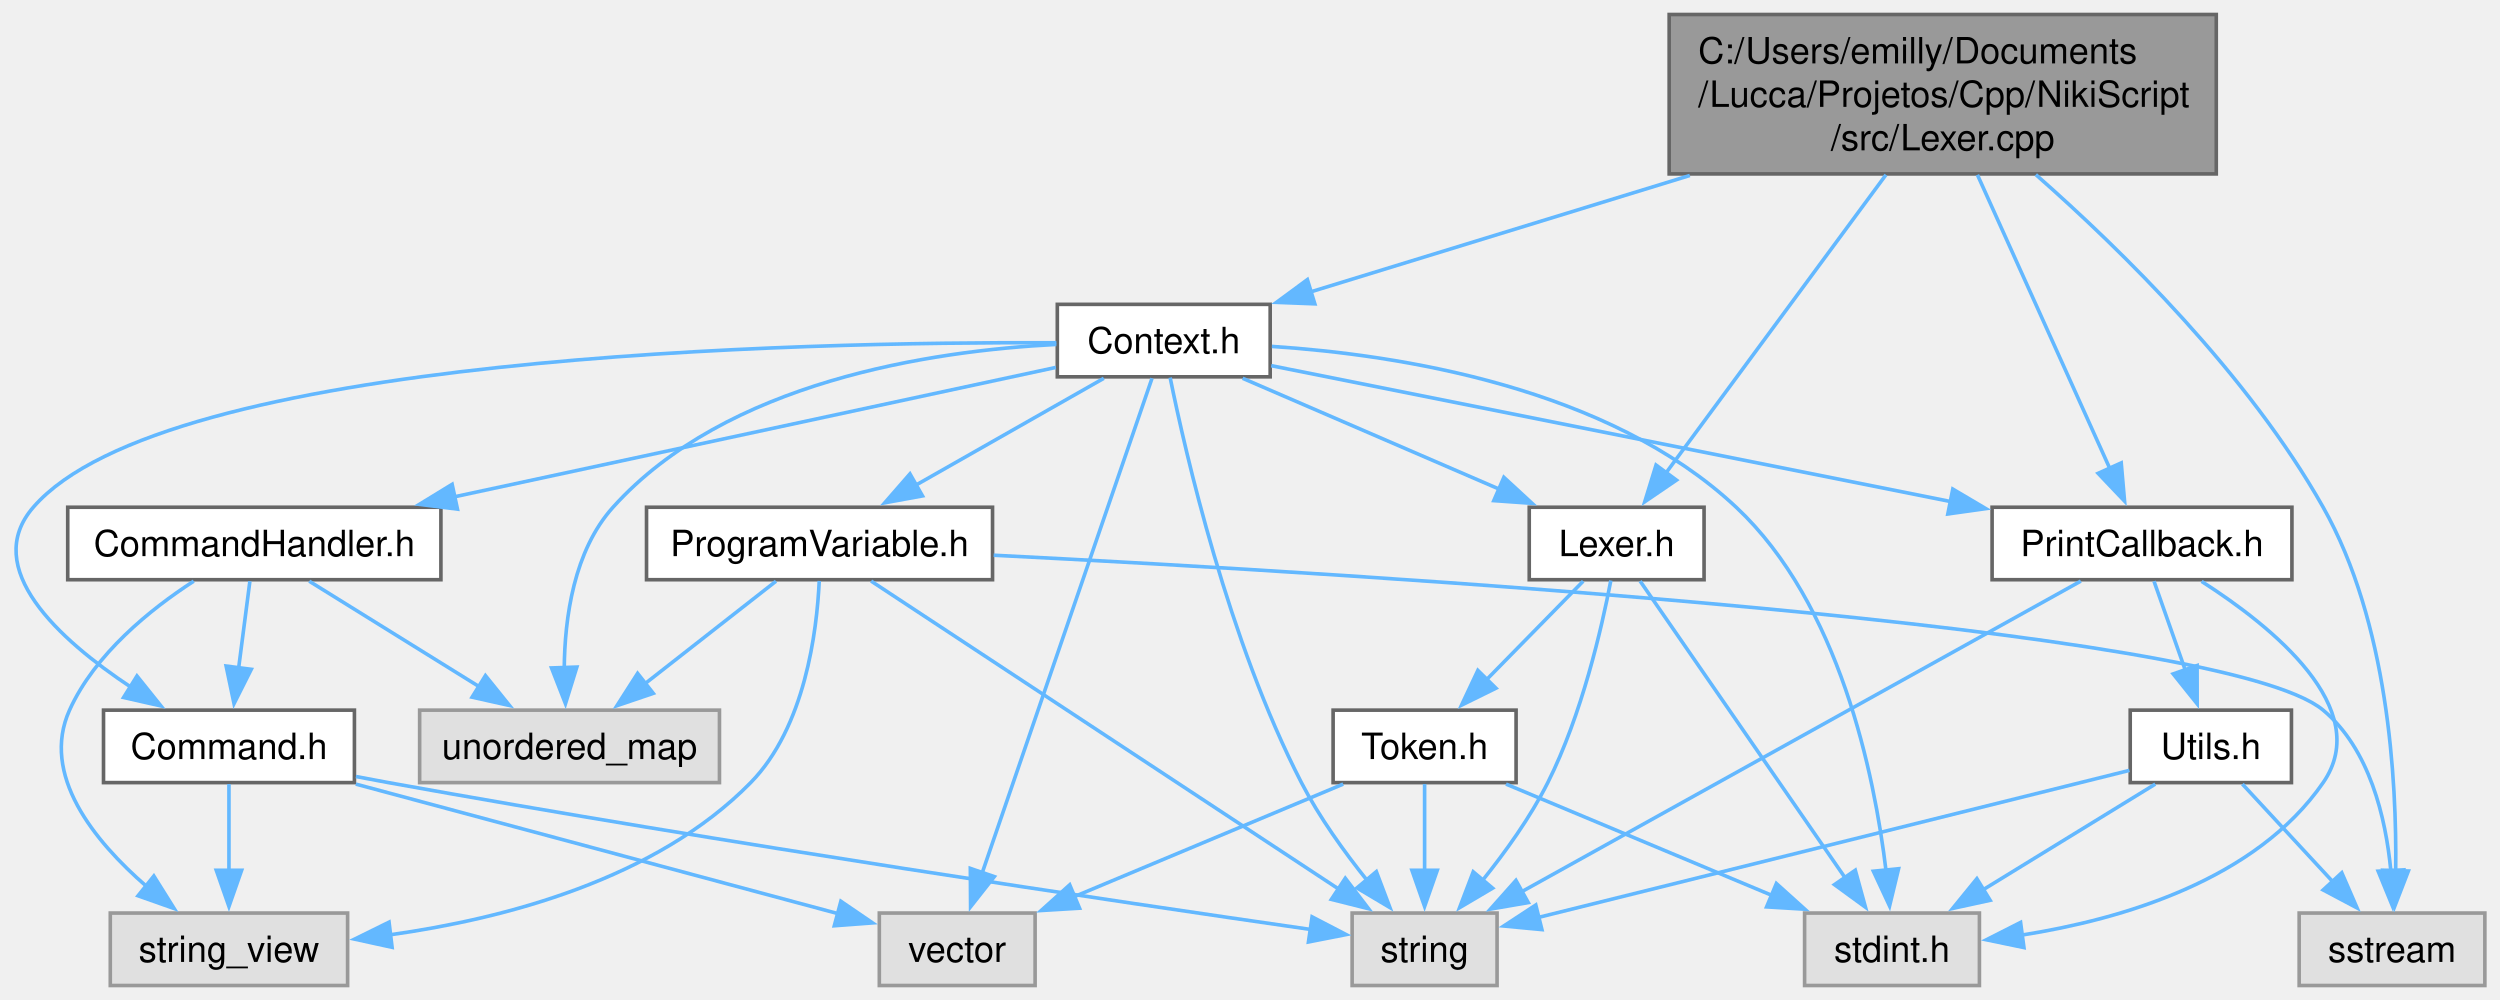
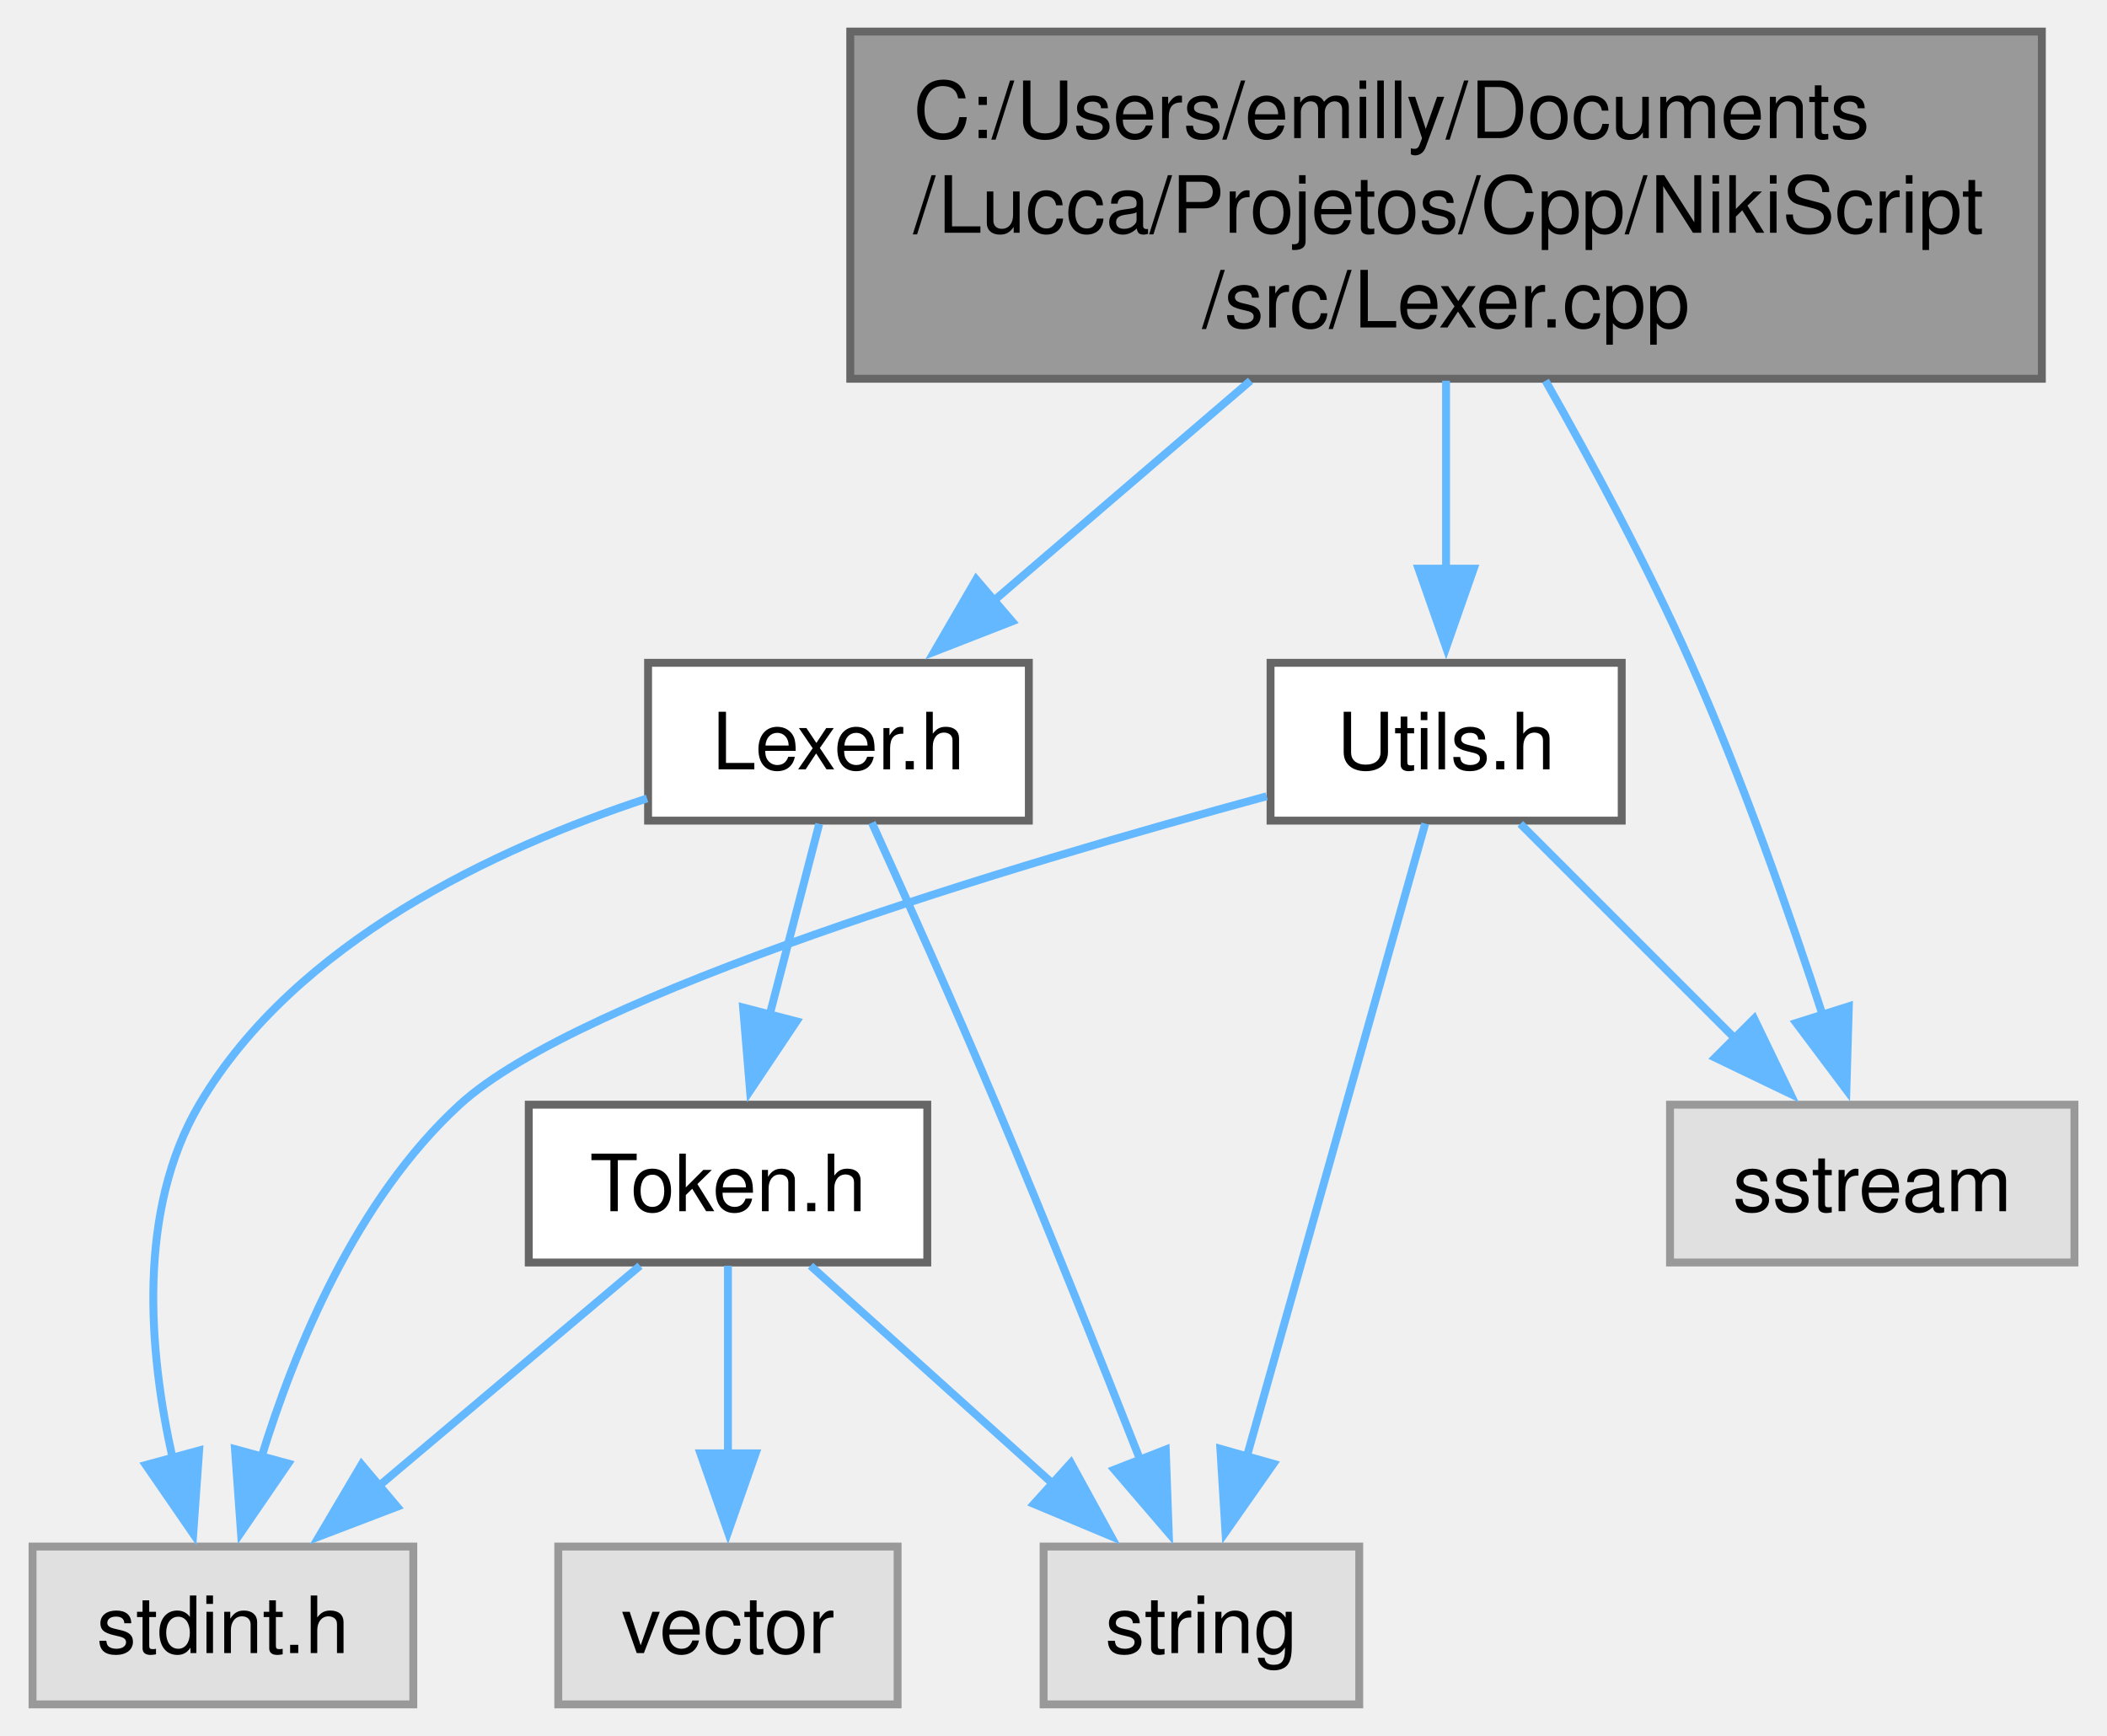
- <svg xmlns="http://www.w3.org/2000/svg" xmlns:xlink="http://www.w3.org/1999/xlink" width="690pt" height="276pt" viewBox="0.00 0.00 689.64 276.00">
-   <g id="graph0" class="graph" transform="scale(1 1) rotate(0) translate(4 272)">
+ <svg xmlns="http://www.w3.org/2000/svg" xmlns:xlink="http://www.w3.org/1999/xlink" width="267pt" height="220pt" viewBox="0.00 0.00 266.75 220.00">
+   <g id="graph0" class="graph" transform="scale(1 1) rotate(0) translate(4 216)">
    <g id="Node000001" class="node">
      <g id="a_Node000001">
        <a xlink:title=" ">
-           <polygon fill="#999999" stroke="#666666" points="607.51,-268 456.51,-268 456.51,-224 607.51,-224 607.51,-268" />
-           <text text-anchor="start" x="464.51" y="-254.5" font-family="Helvetica,sans-Serif" font-size="10.00">C:/Users/emilly/Documents</text>
-           <text text-anchor="start" x="464.51" y="-242.5" font-family="Helvetica,sans-Serif" font-size="10.00">/Lucca/Projetos/Cpp/NikiScript</text>
-           <text text-anchor="middle" x="532.01" y="-230.5" font-family="Helvetica,sans-Serif" font-size="10.00">/src/Lexer.cpp</text>
+           <polygon fill="#999999" stroke="#666666" points="254.62,-212 103.62,-212 103.62,-168 254.62,-168 254.62,-212" />
+           <text text-anchor="start" x="111.62" y="-198.5" font-family="Helvetica,sans-Serif" font-size="10.00">C:/Users/emilly/Documents</text>
+           <text text-anchor="start" x="111.62" y="-186.5" font-family="Helvetica,sans-Serif" font-size="10.00">/Lucca/Projetos/Cpp/NikiScript</text>
+           <text text-anchor="middle" x="179.12" y="-174.5" font-family="Helvetica,sans-Serif" font-size="10.00">/src/Lexer.cpp</text>
        </a>
      </g>
    </g>
    <g id="Node000002" class="node">
      <g id="a_Node000002">
        <a xlink:href="_lexer_8h.html" target="_top" xlink:title=" ">
-           <polygon fill="white" stroke="#666666" points="466.14,-132 417.89,-132 417.89,-112 466.14,-112 466.14,-132" />
-           <text text-anchor="middle" x="442.01" y="-118.5" font-family="Helvetica,sans-Serif" font-size="10.00">Lexer.h</text>
+           <polygon fill="white" stroke="#666666" points="126.25,-132 78,-132 78,-112 126.25,-112 126.25,-132" />
+           <text text-anchor="middle" x="102.12" y="-118.5" font-family="Helvetica,sans-Serif" font-size="10.00">Lexer.h</text>
        </a>
      </g>
    </g>
    <g id="edge1_Node000001_Node000002" class="edge">
      <g id="a_edge1_Node000001_Node000002">
        <a xlink:title=" ">
-           <path fill="none" stroke="#63b8ff" d="M516.34,-223.75C499.13,-200.42 471.79,-163.36 455.5,-141.29" />
-           <polygon fill="#63b8ff" stroke="#63b8ff" points="458.53,-139.49 449.77,-133.52 452.89,-143.64 458.53,-139.49" />
+           <path fill="none" stroke="#63b8ff" d="M154.34,-167.75C143.81,-158.73 131.71,-148.36 121.81,-139.87" />
+           <polygon fill="#63b8ff" stroke="#63b8ff" points="124.13,-137.25 114.26,-133.4 119.58,-142.57 124.13,-137.25" />
        </a>
      </g>
    </g>
    <g id="Node000007" class="node">
      <g id="a_Node000007">
        <a xlink:title=" ">
-           <polygon fill="#e0e0e0" stroke="#999999" points="681.64,-20 630.39,-20 630.39,0 681.64,0 681.64,-20" />
-           <text text-anchor="middle" x="656.01" y="-6.5" font-family="Helvetica,sans-Serif" font-size="10.00">sstream</text>
+           <polygon fill="#e0e0e0" stroke="#999999" points="258.75,-76 207.5,-76 207.5,-56 258.75,-56 258.75,-76" />
+           <text text-anchor="middle" x="233.12" y="-62.5" font-family="Helvetica,sans-Serif" font-size="10.00">sstream</text>
        </a>
      </g>
    </g>
    <g id="edge8_Node000001_Node000007" class="edge">
      <g id="a_edge8_Node000001_Node000007">
        <a xlink:title=" ">
-           <path fill="none" stroke="#63b8ff" d="M557.71,-223.8C581.55,-202.83 616.36,-168.62 637.01,-132 654.89,-100.3 657.36,-56.9 657.03,-31.61" />
-           <polygon fill="#63b8ff" stroke="#63b8ff" points="660.53,-31.6 656.71,-21.71 653.53,-31.82 660.53,-31.6" />
+           <path fill="none" stroke="#63b8ff" d="M191.72,-167.75C197.71,-157.2 204.72,-144.14 210.12,-132 216.69,-117.27 222.72,-100.03 226.95,-87.02" />
+           <polygon fill="#63b8ff" stroke="#63b8ff" points="230.16,-88.47 229.85,-77.88 223.49,-86.36 230.16,-88.47" />
        </a>
      </g>
    </g>
    <g id="Node000008" class="node">
      <g id="a_Node000008">
-         <a xlink:href="_print_callback_8h.html" target="_top" xlink:title=" ">
-           <polygon fill="white" stroke="#666666" points="628.39,-132 545.64,-132 545.64,-112 628.39,-112 628.39,-132" />
-           <text text-anchor="middle" x="587.01" y="-118.5" font-family="Helvetica,sans-Serif" font-size="10.00">PrintCallback.h</text>
+         <a xlink:href="_utils_8h.html" target="_top" xlink:title=" ">
+           <polygon fill="white" stroke="#666666" points="201.38,-132 156.88,-132 156.88,-112 201.38,-112 201.38,-132" />
+           <text text-anchor="middle" x="179.12" y="-118.5" font-family="Helvetica,sans-Serif" font-size="10.00">Utils.h</text>
        </a>
      </g>
    </g>
    <g id="edge9_Node000001_Node000008" class="edge">
      <g id="a_edge9_Node000001_Node000008">
        <a xlink:title=" ">
-           <path fill="none" stroke="#63b8ff" d="M541.59,-223.75C551.92,-200.84 568.22,-164.69 578.22,-142.49" />
-           <polygon fill="#63b8ff" stroke="#63b8ff" points="581.28,-144.24 582.2,-133.68 574.9,-141.36 581.28,-144.24" />
-         </a>
-       </g>
-     </g>
-     <g id="Node000010" class="node">
-       <g id="a_Node000010">
-         <a xlink:href="_context_8h.html" target="_top" xlink:title=" ">
-           <polygon fill="white" stroke="#666666" points="346.39,-188 287.64,-188 287.64,-168 346.39,-168 346.39,-188" />
-           <text text-anchor="middle" x="317.01" y="-174.5" font-family="Helvetica,sans-Serif" font-size="10.00">Context.h</text>
-         </a>
-       </g>
-     </g>
-     <g id="edge16_Node000001_Node000010" class="edge">
-       <g id="a_edge16_Node000001_Node000010">
-         <a xlink:title=" ">
-           <path fill="none" stroke="#63b8ff" d="M462.21,-223.57C427.53,-212.92 386.85,-200.44 357.39,-191.39" />
-           <polygon fill="#63b8ff" stroke="#63b8ff" points="358.71,-188.14 348.13,-188.55 356.66,-194.83 358.71,-188.14" />
+           <path fill="none" stroke="#63b8ff" d="M179.12,-167.75C179.12,-160.13 179.12,-151.53 179.12,-143.93" />
+           <polygon fill="#63b8ff" stroke="#63b8ff" points="182.63,-143.93 179.13,-133.93 175.63,-143.93 182.63,-143.93" />
        </a>
      </g>
    </g>
    <g id="Node000003" class="node">
      <g id="a_Node000003">
        <a xlink:title=" ">
-           <polygon fill="#e0e0e0" stroke="#999999" points="542.14,-20 493.89,-20 493.89,0 542.14,0 542.14,-20" />
-           <text text-anchor="middle" x="518.01" y="-6.5" font-family="Helvetica,sans-Serif" font-size="10.00">stdint.h</text>
+           <polygon fill="#e0e0e0" stroke="#999999" points="48.25,-20 0,-20 0,0 48.25,0 48.25,-20" />
+           <text text-anchor="middle" x="24.12" y="-6.5" font-family="Helvetica,sans-Serif" font-size="10.00">stdint.h</text>
        </a>
      </g>
    </g>
    <g id="edge2_Node000002_Node000003" class="edge">
      <g id="a_edge2_Node000002_Node000003">
        <a xlink:title=" ">
-           <path fill="none" stroke="#63b8ff" d="M448.49,-111.62C461,-93.52 488.68,-53.45 505.09,-29.7" />
-           <polygon fill="#63b8ff" stroke="#63b8ff" points="507.88,-31.82 510.69,-21.6 502.13,-27.84 507.88,-31.82" />
+           <path fill="none" stroke="#63b8ff" d="M77.87,-114.81C58.73,-108.51 33.28,-96.66 21.12,-76 13.23,-62.58 14.7,-44.77 17.75,-31.19" />
+           <polygon fill="#63b8ff" stroke="#63b8ff" points="21.11,-32.18 20.36,-21.61 14.35,-30.34 21.11,-32.18" />
        </a>
      </g>
    </g>
    <g id="Node000004" class="node">
      <g id="a_Node000004">
        <a xlink:title=" ">
-           <polygon fill="#e0e0e0" stroke="#999999" points="409.01,-20 369.01,-20 369.01,0 409.01,0 409.01,-20" />
-           <text text-anchor="middle" x="389.01" y="-6.5" font-family="Helvetica,sans-Serif" font-size="10.00">string</text>
+           <polygon fill="#e0e0e0" stroke="#999999" points="168.12,-20 128.12,-20 128.12,0 168.12,0 168.12,-20" />
+           <text text-anchor="middle" x="148.12" y="-6.5" font-family="Helvetica,sans-Serif" font-size="10.00">string</text>
        </a>
      </g>
    </g>
    <g id="edge3_Node000002_Node000004" class="edge">
      <g id="a_edge3_Node000002_Node000004">
        <a xlink:title=" ">
-           <path fill="none" stroke="#63b8ff" d="M440.41,-111.78C437.93,-98.82 432.41,-74.7 423.01,-56 418.2,-46.42 411.28,-36.81 404.94,-28.94" />
-           <polygon fill="#63b8ff" stroke="#63b8ff" points="407.78,-26.87 398.66,-21.48 402.43,-31.38 407.78,-26.87" />
+           <path fill="none" stroke="#63b8ff" d="M106.36,-111.74C110.49,-102.67 116.87,-88.45 122.12,-76 128.49,-60.91 135.36,-43.7 140.44,-30.78" />
+           <polygon fill="#63b8ff" stroke="#63b8ff" points="143.6,-32.3 143.98,-21.71 137.08,-29.75 143.6,-32.3" />
        </a>
      </g>
    </g>
    <g id="Node000005" class="node">
      <g id="a_Node000005">
        <a xlink:href="_token_8h.html" target="_top" xlink:title=" ">
-           <polygon fill="white" stroke="#666666" points="414.26,-76 363.76,-76 363.76,-56 414.26,-56 414.26,-76" />
-           <text text-anchor="middle" x="389.01" y="-62.5" font-family="Helvetica,sans-Serif" font-size="10.00">Token.h</text>
+           <polygon fill="white" stroke="#666666" points="113.38,-76 62.88,-76 62.88,-56 113.38,-56 113.38,-76" />
+           <text text-anchor="middle" x="88.12" y="-62.5" font-family="Helvetica,sans-Serif" font-size="10.00">Token.h</text>
        </a>
      </g>
    </g>
    <g id="edge4_Node000002_Node000005" class="edge">
      <g id="a_edge4_Node000002_Node000005">
        <a xlink:title=" ">
-           <path fill="none" stroke="#63b8ff" d="M432.78,-111.59C425.41,-104.08 414.88,-93.35 406,-84.3" />
-           <polygon fill="#63b8ff" stroke="#63b8ff" points="408.7,-82.06 399.2,-77.38 403.71,-86.97 408.7,-82.06" />
+           <path fill="none" stroke="#63b8ff" d="M99.69,-111.59C97.96,-104.93 95.58,-95.75 93.42,-87.44" />
+           <polygon fill="#63b8ff" stroke="#63b8ff" points="96.81,-86.56 90.92,-77.76 90.04,-88.32 96.81,-86.56" />
        </a>
      </g>
    </g>
    <g id="edge5_Node000005_Node000003" class="edge">
      <g id="a_edge5_Node000005_Node000003">
        <a xlink:title=" ">
-           <path fill="none" stroke="#63b8ff" d="M411.48,-55.59C431.8,-47.09 461.97,-34.46 485.02,-24.81" />
-           <polygon fill="#63b8ff" stroke="#63b8ff" points="486.1,-28.15 493.97,-21.06 483.4,-21.7 486.1,-28.15" />
+           <path fill="none" stroke="#63b8ff" d="M76.98,-55.59C67.8,-47.85 54.57,-36.69 43.64,-27.47" />
+           <polygon fill="#63b8ff" stroke="#63b8ff" points="46.2,-25.05 36.3,-21.27 41.69,-30.4 46.2,-25.05" />
        </a>
      </g>
    </g>
    <g id="edge6_Node000005_Node000004" class="edge">
      <g id="a_edge6_Node000005_Node000004">
        <a xlink:title=" ">
-           <path fill="none" stroke="#63b8ff" d="M389.01,-55.59C389.01,-49.01 389.01,-39.96 389.01,-31.73" />
-           <polygon fill="#63b8ff" stroke="#63b8ff" points="392.51,-31.81 389.01,-21.81 385.51,-31.81 392.51,-31.81" />
+           <path fill="none" stroke="#63b8ff" d="M98.58,-55.59C107.09,-47.93 119.34,-36.91 129.52,-27.75" />
+           <polygon fill="#63b8ff" stroke="#63b8ff" points="131.58,-30.6 136.67,-21.31 126.89,-25.4 131.58,-30.6" />
        </a>
      </g>
    </g>
    <g id="Node000006" class="node">
      <g id="a_Node000006">
        <a xlink:title=" ">
-           <polygon fill="#e0e0e0" stroke="#999999" points="281.51,-20 238.51,-20 238.51,0 281.51,0 281.51,-20" />
-           <text text-anchor="middle" x="260.01" y="-6.5" font-family="Helvetica,sans-Serif" font-size="10.00">vector</text>
+           <polygon fill="#e0e0e0" stroke="#999999" points="109.62,-20 66.62,-20 66.62,0 109.62,0 109.62,-20" />
+           <text text-anchor="middle" x="88.12" y="-6.5" font-family="Helvetica,sans-Serif" font-size="10.00">vector</text>
        </a>
      </g>
    </g>
    <g id="edge7_Node000005_Node000006" class="edge">
      <g id="a_edge7_Node000005_Node000006">
        <a xlink:title=" ">
-           <path fill="none" stroke="#63b8ff" d="M366.54,-55.59C345.98,-46.99 315.32,-34.15 292.16,-24.46" />
-           <polygon fill="#63b8ff" stroke="#63b8ff" points="293.77,-21.34 283.19,-20.7 291.06,-27.79 293.77,-21.34" />
+           <path fill="none" stroke="#63b8ff" d="M88.12,-55.59C88.12,-49.01 88.12,-39.96 88.12,-31.73" />
+           <polygon fill="#63b8ff" stroke="#63b8ff" points="91.63,-31.81 88.13,-21.81 84.63,-31.81 91.63,-31.81" />
        </a>
      </g>
    </g>
    <g id="edge10_Node000008_Node000003" class="edge">
      <g id="a_edge10_Node000008_Node000003">
        <a xlink:title=" ">
-           <path fill="none" stroke="#63b8ff" d="M603.45,-111.54C622.94,-99.08 651.1,-76.38 637.01,-56 618.45,-29.13 581.62,-18.29 553.83,-13.92" />
-           <polygon fill="#63b8ff" stroke="#63b8ff" points="554.43,-10.47 544.05,-12.62 553.5,-17.41 554.43,-10.47" />
+           <path fill="none" stroke="#63b8ff" d="M156.4,-115.09C124.7,-106.48 69.38,-89.99 54.12,-76 41.1,-64.06 33.29,-45.33 28.92,-31.04" />
+           <polygon fill="#63b8ff" stroke="#63b8ff" points="32.4,-30.52 26.41,-21.78 25.65,-32.35 32.4,-30.52" />
        </a>
      </g>
    </g>
    <g id="edge11_Node000008_Node000004" class="edge">
      <g id="a_edge11_Node000008_Node000004">
        <a xlink:title=" ">
-           <path fill="none" stroke="#63b8ff" d="M570.13,-111.62C535.72,-92.5 457.22,-48.89 415.78,-25.87" />
-           <polygon fill="#63b8ff" stroke="#63b8ff" points="417.62,-22.89 407.17,-21.09 414.22,-29.01 417.62,-22.89" />
+           <path fill="none" stroke="#63b8ff" d="M176.48,-111.62C171.49,-93.92 160.59,-55.24 153.85,-31.32" />
+           <polygon fill="#63b8ff" stroke="#63b8ff" points="157.25,-30.49 151.17,-21.81 150.52,-32.39 157.25,-30.49" />
        </a>
      </g>
    </g>
-     <g id="Node000009" class="node">
-       <g id="a_Node000009">
-         <a xlink:href="_utils_8h.html" target="_top" xlink:title=" ">
-           <polygon fill="white" stroke="#666666" points="628.26,-76 583.76,-76 583.76,-56 628.26,-56 628.26,-76" />
-           <text text-anchor="middle" x="606.01" y="-62.5" font-family="Helvetica,sans-Serif" font-size="10.00">Utils.h</text>
-         </a>
-       </g>
-     </g>
-     <g id="edge12_Node000008_Node000009" class="edge">
-       <g id="a_edge12_Node000008_Node000009">
+     <g id="edge12_Node000008_Node000007" class="edge">
+       <g id="a_edge12_Node000008_Node000007">
        <a xlink:title=" ">
-           <path fill="none" stroke="#63b8ff" d="M590.32,-111.59C592.69,-104.86 595.97,-95.53 598.92,-87.15" />
-           <polygon fill="#63b8ff" stroke="#63b8ff" points="602.22,-88.32 602.24,-77.73 595.62,-86 602.22,-88.32" />
-         </a>
-       </g>
-     </g>
-     <g id="edge13_Node000009_Node000003" class="edge">
-       <g id="a_edge13_Node000009_Node000003">
-         <a xlink:title=" ">
-           <path fill="none" stroke="#63b8ff" d="M590.68,-55.59C577.52,-47.51 558.28,-35.71 542.9,-26.27" />
-           <polygon fill="#63b8ff" stroke="#63b8ff" points="545.1,-23.52 534.75,-21.27 541.44,-29.48 545.1,-23.52" />
-         </a>
-       </g>
-     </g>
-     <g id="edge14_Node000009_Node000004" class="edge">
-       <g id="a_edge14_Node000009_Node000004">
-         <a xlink:title=" ">
-           <path fill="none" stroke="#63b8ff" d="M583.55,-59.38C579.06,-58.26 574.39,-57.09 570.01,-56 517.42,-42.89 456.22,-27.68 420.16,-18.73" />
-           <polygon fill="#63b8ff" stroke="#63b8ff" points="421.39,-15.43 410.84,-16.42 419.7,-22.22 421.39,-15.43" />
-         </a>
-       </g>
-     </g>
-     <g id="edge15_Node000009_Node000007" class="edge">
-       <g id="a_edge15_Node000009_Node000007">
-         <a xlink:title=" ">
-           <path fill="none" stroke="#63b8ff" d="M614.72,-55.59C621.6,-48.16 631.41,-37.58 639.73,-28.58" />
-           <polygon fill="#63b8ff" stroke="#63b8ff" points="642.15,-31.12 646.37,-21.41 637.01,-26.37 642.15,-31.12" />
-         </a>
-       </g>
-     </g>
-     <g id="edge35_Node000010_Node000002" class="edge">
-       <g id="a_edge35_Node000010_Node000002">
-         <a xlink:title=" ">
-           <path fill="none" stroke="#63b8ff" d="M338.79,-167.59C358.38,-159.13 387.44,-146.58 409.74,-136.94" />
-           <polygon fill="#63b8ff" stroke="#63b8ff" points="410.89,-140.26 418.68,-133.08 408.11,-133.83 410.89,-140.26" />
-         </a>
-       </g>
-     </g>
-     <g id="edge18_Node000010_Node000003" class="edge">
-       <g id="a_edge18_Node000010_Node000003">
-         <a xlink:title=" ">
-           <path fill="none" stroke="#63b8ff" d="M346.86,-176.39C381.92,-174.08 439.75,-165.07 475.01,-132 503.51,-105.27 513.14,-58.43 516.38,-31.55" />
-           <polygon fill="#63b8ff" stroke="#63b8ff" points="519.83,-32.23 517.34,-21.94 512.87,-31.54 519.83,-32.23" />
-         </a>
-       </g>
-     </g>
-     <g id="edge19_Node000010_Node000004" class="edge">
-       <g id="a_edge19_Node000010_Node000004">
-         <a xlink:title=" ">
-           <path fill="none" stroke="#63b8ff" d="M318.78,-167.78C323,-146.98 334.85,-95.15 355.01,-56 359.92,-46.47 366.85,-36.86 373.17,-28.98" />
-           <polygon fill="#63b8ff" stroke="#63b8ff" points="375.69,-31.43 379.44,-21.51 370.33,-26.93 375.69,-31.43" />
-         </a>
-       </g>
-     </g>
-     <g id="edge17_Node000010_Node000006" class="edge">
-       <g id="a_edge17_Node000010_Node000006">
-         <a xlink:title=" ">
-           <path fill="none" stroke="#63b8ff" d="M313.78,-167.6C304.77,-141.35 279.19,-66.84 266.84,-30.89" />
-           <polygon fill="#63b8ff" stroke="#63b8ff" points="270.25,-30.05 263.7,-21.73 263.63,-32.32 270.25,-30.05" />
-         </a>
-       </g>
-     </g>
-     <g id="edge29_Node000010_Node000008" class="edge">
-       <g id="a_edge29_Node000010_Node000008">
-         <a xlink:title=" ">
-           <path fill="none" stroke="#63b8ff" d="M346.68,-171.07C391.79,-162.04 478.3,-144.74 534.28,-133.55" />
-           <polygon fill="#63b8ff" stroke="#63b8ff" points="534.79,-137.01 543.91,-131.62 533.42,-130.15 534.79,-137.01" />
-         </a>
-       </g>
-     </g>
-     <g id="Node000011" class="node">
-       <g id="a_Node000011">
-         <a xlink:title=" ">
-           <polygon fill="#e0e0e0" stroke="#999999" points="194.39,-76 111.64,-76 111.64,-56 194.39,-56 194.39,-76" />
-           <text text-anchor="middle" x="153.01" y="-62.5" font-family="Helvetica,sans-Serif" font-size="10.00">unordered_map</text>
-         </a>
-       </g>
-     </g>
-     <g id="edge20_Node000010_Node000011" class="edge">
-       <g id="a_edge20_Node000010_Node000011">
-         <a xlink:title=" ">
-           <path fill="none" stroke="#63b8ff" d="M287.37,-176.94C252.74,-175.16 196.22,-166.67 165.01,-132 154.21,-119.99 151.66,-101.54 151.55,-87.36" />
-           <polygon fill="#63b8ff" stroke="#63b8ff" points="155.03,-87.89 151.89,-77.77 148.04,-87.65 155.03,-87.89" />
-         </a>
-       </g>
-     </g>
-     <g id="Node000012" class="node">
-       <g id="a_Node000012">
-         <a xlink:href="_command_8h.html" target="_top" xlink:title=" ">
-           <polygon fill="white" stroke="#666666" points="93.64,-76 24.39,-76 24.39,-56 93.64,-56 93.64,-76" />
-           <text text-anchor="middle" x="59.01" y="-62.5" font-family="Helvetica,sans-Serif" font-size="10.00">Command.h</text>
-         </a>
-       </g>
-     </g>
-     <g id="edge21_Node000010_Node000012" class="edge">
-       <g id="a_edge21_Node000010_Node000012">
-         <a xlink:title=" ">
-           <path fill="none" stroke="#63b8ff" d="M287.37,-177.41C216.69,-177.69 41.42,-174.04 5.01,-132 -9.51,-115.23 11.97,-95.58 31.99,-82.32" />
-           <polygon fill="#63b8ff" stroke="#63b8ff" points="33.62,-85.42 40.25,-77.16 29.92,-79.49 33.62,-85.42" />
-         </a>
-       </g>
-     </g>
-     <g id="Node000014" class="node">
-       <g id="a_Node000014">
-         <a xlink:href="_command_handler_8h.html" target="_top" xlink:title=" ">
-           <polygon fill="white" stroke="#666666" points="117.51,-132 14.51,-132 14.51,-112 117.51,-112 117.51,-132" />
-           <text text-anchor="middle" x="66.01" y="-118.5" font-family="Helvetica,sans-Serif" font-size="10.00">CommandHandler.h</text>
-         </a>
-       </g>
-     </g>
-     <g id="edge25_Node000010_Node000014" class="edge">
-       <g id="a_edge25_Node000010_Node000014">
-         <a xlink:title=" ">
-           <path fill="none" stroke="#63b8ff" d="M287.23,-170.59C246.43,-161.81 172.38,-145.88 121.27,-134.89" />
-           <polygon fill="#63b8ff" stroke="#63b8ff" points="122.08,-131.48 111.57,-132.8 120.61,-138.33 122.08,-131.48" />
-         </a>
-       </g>
-     </g>
-     <g id="Node000015" class="node">
-       <g id="a_Node000015">
-         <a xlink:href="_program_variable_8h.html" target="_top" xlink:title=" ">
-           <polygon fill="white" stroke="#666666" points="269.76,-132 174.26,-132 174.26,-112 269.76,-112 269.76,-132" />
-           <text text-anchor="middle" x="222.01" y="-118.5" font-family="Helvetica,sans-Serif" font-size="10.00">ProgramVariable.h</text>
-         </a>
-       </g>
-     </g>
-     <g id="edge30_Node000010_Node000015" class="edge">
-       <g id="a_edge30_Node000010_Node000015">
-         <a xlink:title=" ">
-           <path fill="none" stroke="#63b8ff" d="M300.47,-167.59C286.11,-159.44 265.08,-147.48 248.41,-138" />
-           <polygon fill="#63b8ff" stroke="#63b8ff" points="250.43,-135.13 240.01,-133.23 246.97,-141.21 250.43,-135.13" />
-         </a>
-       </g>
-     </g>
-     <g id="edge24_Node000012_Node000004" class="edge">
-       <g id="a_edge24_Node000012_Node000004">
-         <a xlink:title=" ">
-           <path fill="none" stroke="#63b8ff" d="M94.05,-57.68C97.08,-57.1 100.1,-56.53 103.01,-56 195.25,-39.32 304.86,-23.06 357.6,-15.46" />
-           <polygon fill="#63b8ff" stroke="#63b8ff" points="357.95,-18.95 367.35,-14.06 356.95,-12.02 357.95,-18.95" />
-         </a>
-       </g>
-     </g>
-     <g id="edge22_Node000012_Node000006" class="edge">
-       <g id="a_edge22_Node000012_Node000006">
-         <a xlink:title=" ">
-           <path fill="none" stroke="#63b8ff" d="M94.02,-55.59C131.47,-45.53 190.42,-29.7 227.06,-19.85" />
-           <polygon fill="#63b8ff" stroke="#63b8ff" points="227.9,-23.25 236.65,-17.28 226.09,-16.49 227.9,-23.25" />
-         </a>
-       </g>
-     </g>
-     <g id="Node000013" class="node">
-       <g id="a_Node000013">
-         <a xlink:title=" ">
-           <polygon fill="#e0e0e0" stroke="#999999" points="91.76,-20 26.26,-20 26.26,0 91.76,0 91.76,-20" />
-           <text text-anchor="middle" x="59.01" y="-6.5" font-family="Helvetica,sans-Serif" font-size="10.00">string_view</text>
-         </a>
-       </g>
-     </g>
-     <g id="edge23_Node000012_Node000013" class="edge">
-       <g id="a_edge23_Node000012_Node000013">
-         <a xlink:title=" ">
-           <path fill="none" stroke="#63b8ff" d="M59.01,-55.59C59.01,-49.01 59.01,-39.96 59.01,-31.73" />
-           <polygon fill="#63b8ff" stroke="#63b8ff" points="62.51,-31.81 59.01,-21.81 55.51,-31.81 62.51,-31.81" />
-         </a>
-       </g>
-     </g>
-     <g id="edge26_Node000014_Node000011" class="edge">
-       <g id="a_edge26_Node000014_Node000011">
-         <a xlink:title=" ">
-           <path fill="none" stroke="#63b8ff" d="M81.17,-111.59C94.06,-103.59 112.84,-91.93 127.97,-82.54" />
-           <polygon fill="#63b8ff" stroke="#63b8ff" points="129.8,-85.53 136.45,-77.28 126.11,-79.58 129.8,-85.53" />
-         </a>
-       </g>
-     </g>
-     <g id="edge28_Node000014_Node000012" class="edge">
-       <g id="a_edge28_Node000014_Node000012">
-         <a xlink:title=" ">
-           <path fill="none" stroke="#63b8ff" d="M64.79,-111.59C63.93,-104.93 62.74,-95.75 61.66,-87.44" />
-           <polygon fill="#63b8ff" stroke="#63b8ff" points="65.17,-87.27 60.41,-77.8 58.23,-88.17 65.17,-87.27" />
-         </a>
-       </g>
-     </g>
-     <g id="edge27_Node000014_Node000013" class="edge">
-       <g id="a_edge27_Node000014_Node000013">
-         <a xlink:title=" ">
-           <path fill="none" stroke="#63b8ff" d="M49.29,-111.6C37.27,-103.8 22.01,-91.5 15.01,-76 6.98,-58.21 21.72,-39.97 36.26,-27.36" />
-           <polygon fill="#63b8ff" stroke="#63b8ff" points="38.28,-30.22 43.9,-21.24 33.91,-24.76 38.28,-30.22" />
-         </a>
-       </g>
-     </g>
-     <g id="edge31_Node000015_Node000004" class="edge">
-       <g id="a_edge31_Node000015_Node000004">
-         <a xlink:title=" ">
-           <path fill="none" stroke="#63b8ff" d="M236.25,-111.62C264.97,-92.71 330.08,-49.82 365.31,-26.61" />
-           <polygon fill="#63b8ff" stroke="#63b8ff" points="367.12,-29.61 373.55,-21.19 363.27,-23.77 367.12,-29.61" />
-         </a>
-       </g>
-     </g>
-     <g id="edge33_Node000015_Node000007" class="edge">
-       <g id="a_edge33_Node000015_Node000007">
-         <a xlink:title=" ">
-           <path fill="none" stroke="#63b8ff" d="M270.07,-118.76C373.34,-113.54 609.34,-99.18 637.01,-76 649.84,-65.26 654.28,-46.37 655.69,-31.72" />
-           <polygon fill="#63b8ff" stroke="#63b8ff" points="659.18,-31.92 656.21,-21.75 652.19,-31.55 659.18,-31.92" />
-         </a>
-       </g>
-     </g>
-     <g id="edge34_Node000015_Node000011" class="edge">
-       <g id="a_edge34_Node000015_Node000011">
-         <a xlink:title=" ">
-           <path fill="none" stroke="#63b8ff" d="M209.99,-111.59C200,-103.77 185.55,-92.46 173.7,-83.19" />
-           <polygon fill="#63b8ff" stroke="#63b8ff" points="176.12,-80.64 166.09,-77.23 171.8,-86.15 176.12,-80.64" />
-         </a>
-       </g>
-     </g>
-     <g id="edge32_Node000015_Node000013" class="edge">
-       <g id="a_edge32_Node000015_Node000013">
-         <a xlink:title=" ">
-           <path fill="none" stroke="#63b8ff" d="M221.93,-111.67C221.28,-97.68 218,-71.27 203.01,-56 176.87,-29.36 135.21,-18.44 103.41,-13.99" />
-           <polygon fill="#63b8ff" stroke="#63b8ff" points="104.04,-10.54 93.69,-12.8 103.2,-17.49 104.04,-10.54" />
+           <path fill="none" stroke="#63b8ff" d="M188.53,-111.59C196.04,-104.08 206.77,-93.35 215.82,-84.3" />
+           <polygon fill="#63b8ff" stroke="#63b8ff" points="218.16,-86.91 222.76,-77.37 213.21,-81.96 218.16,-86.91" />
        </a>
      </g>
    </g>
  </g>
</svg>
